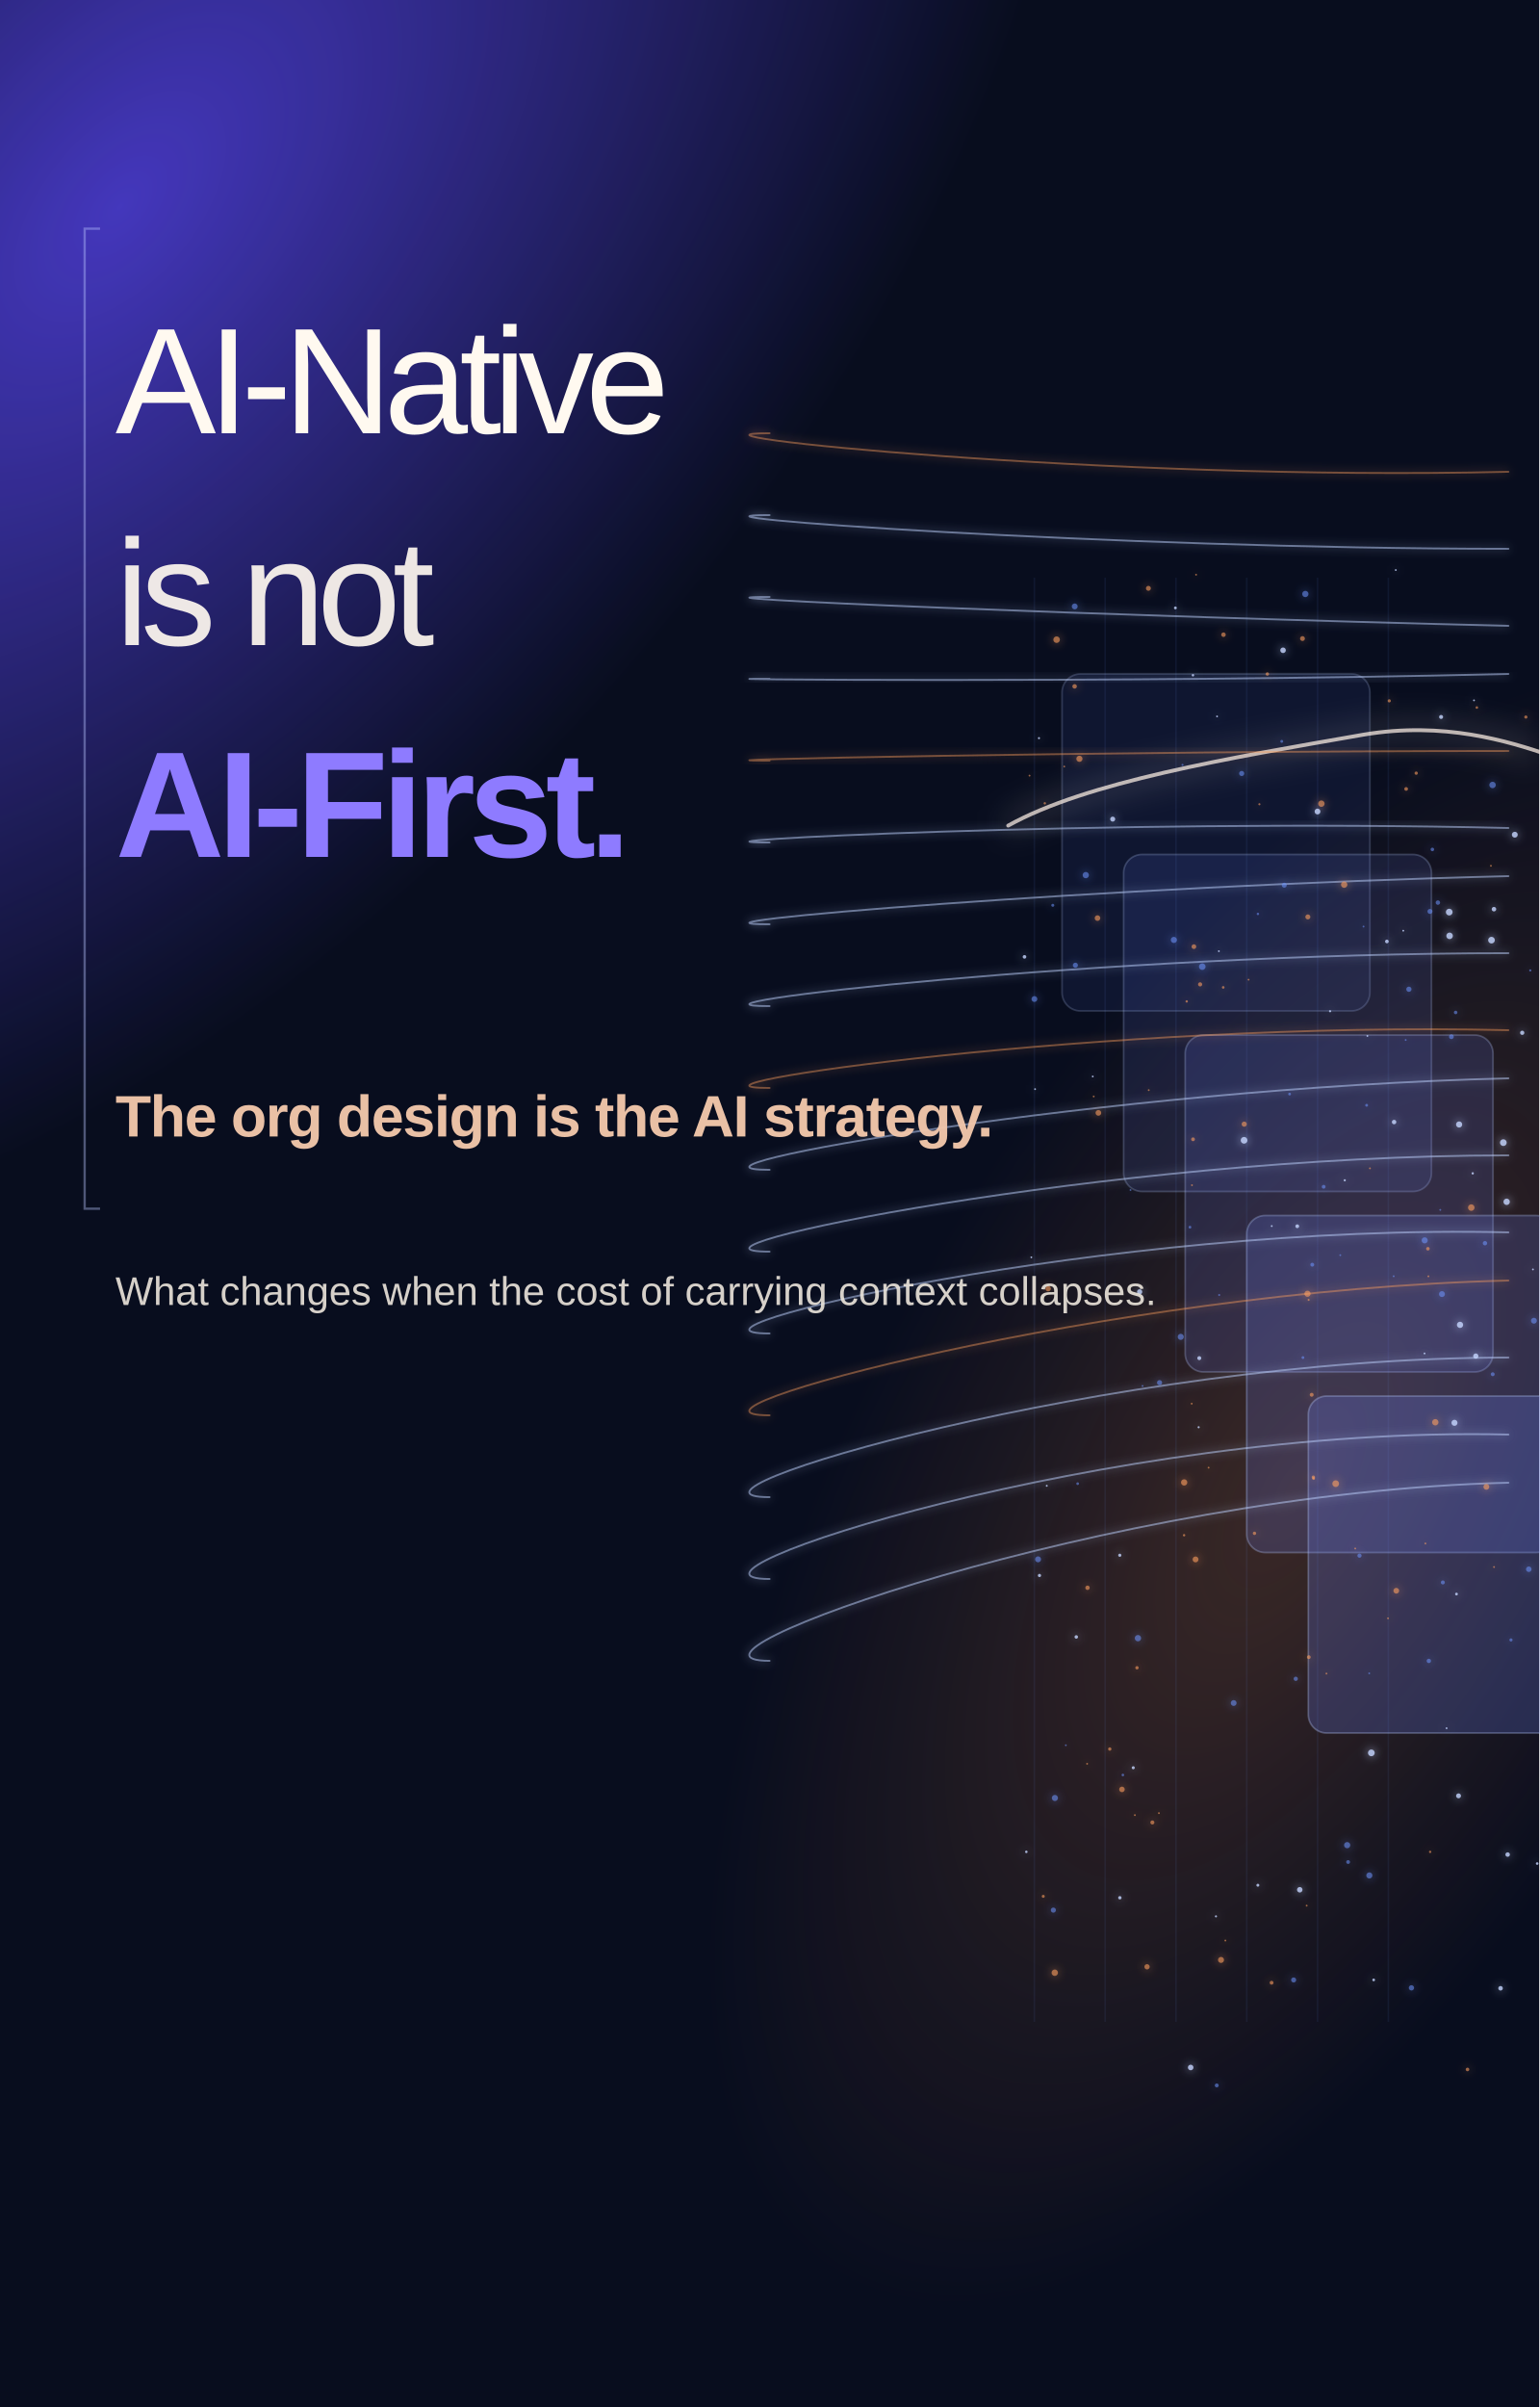
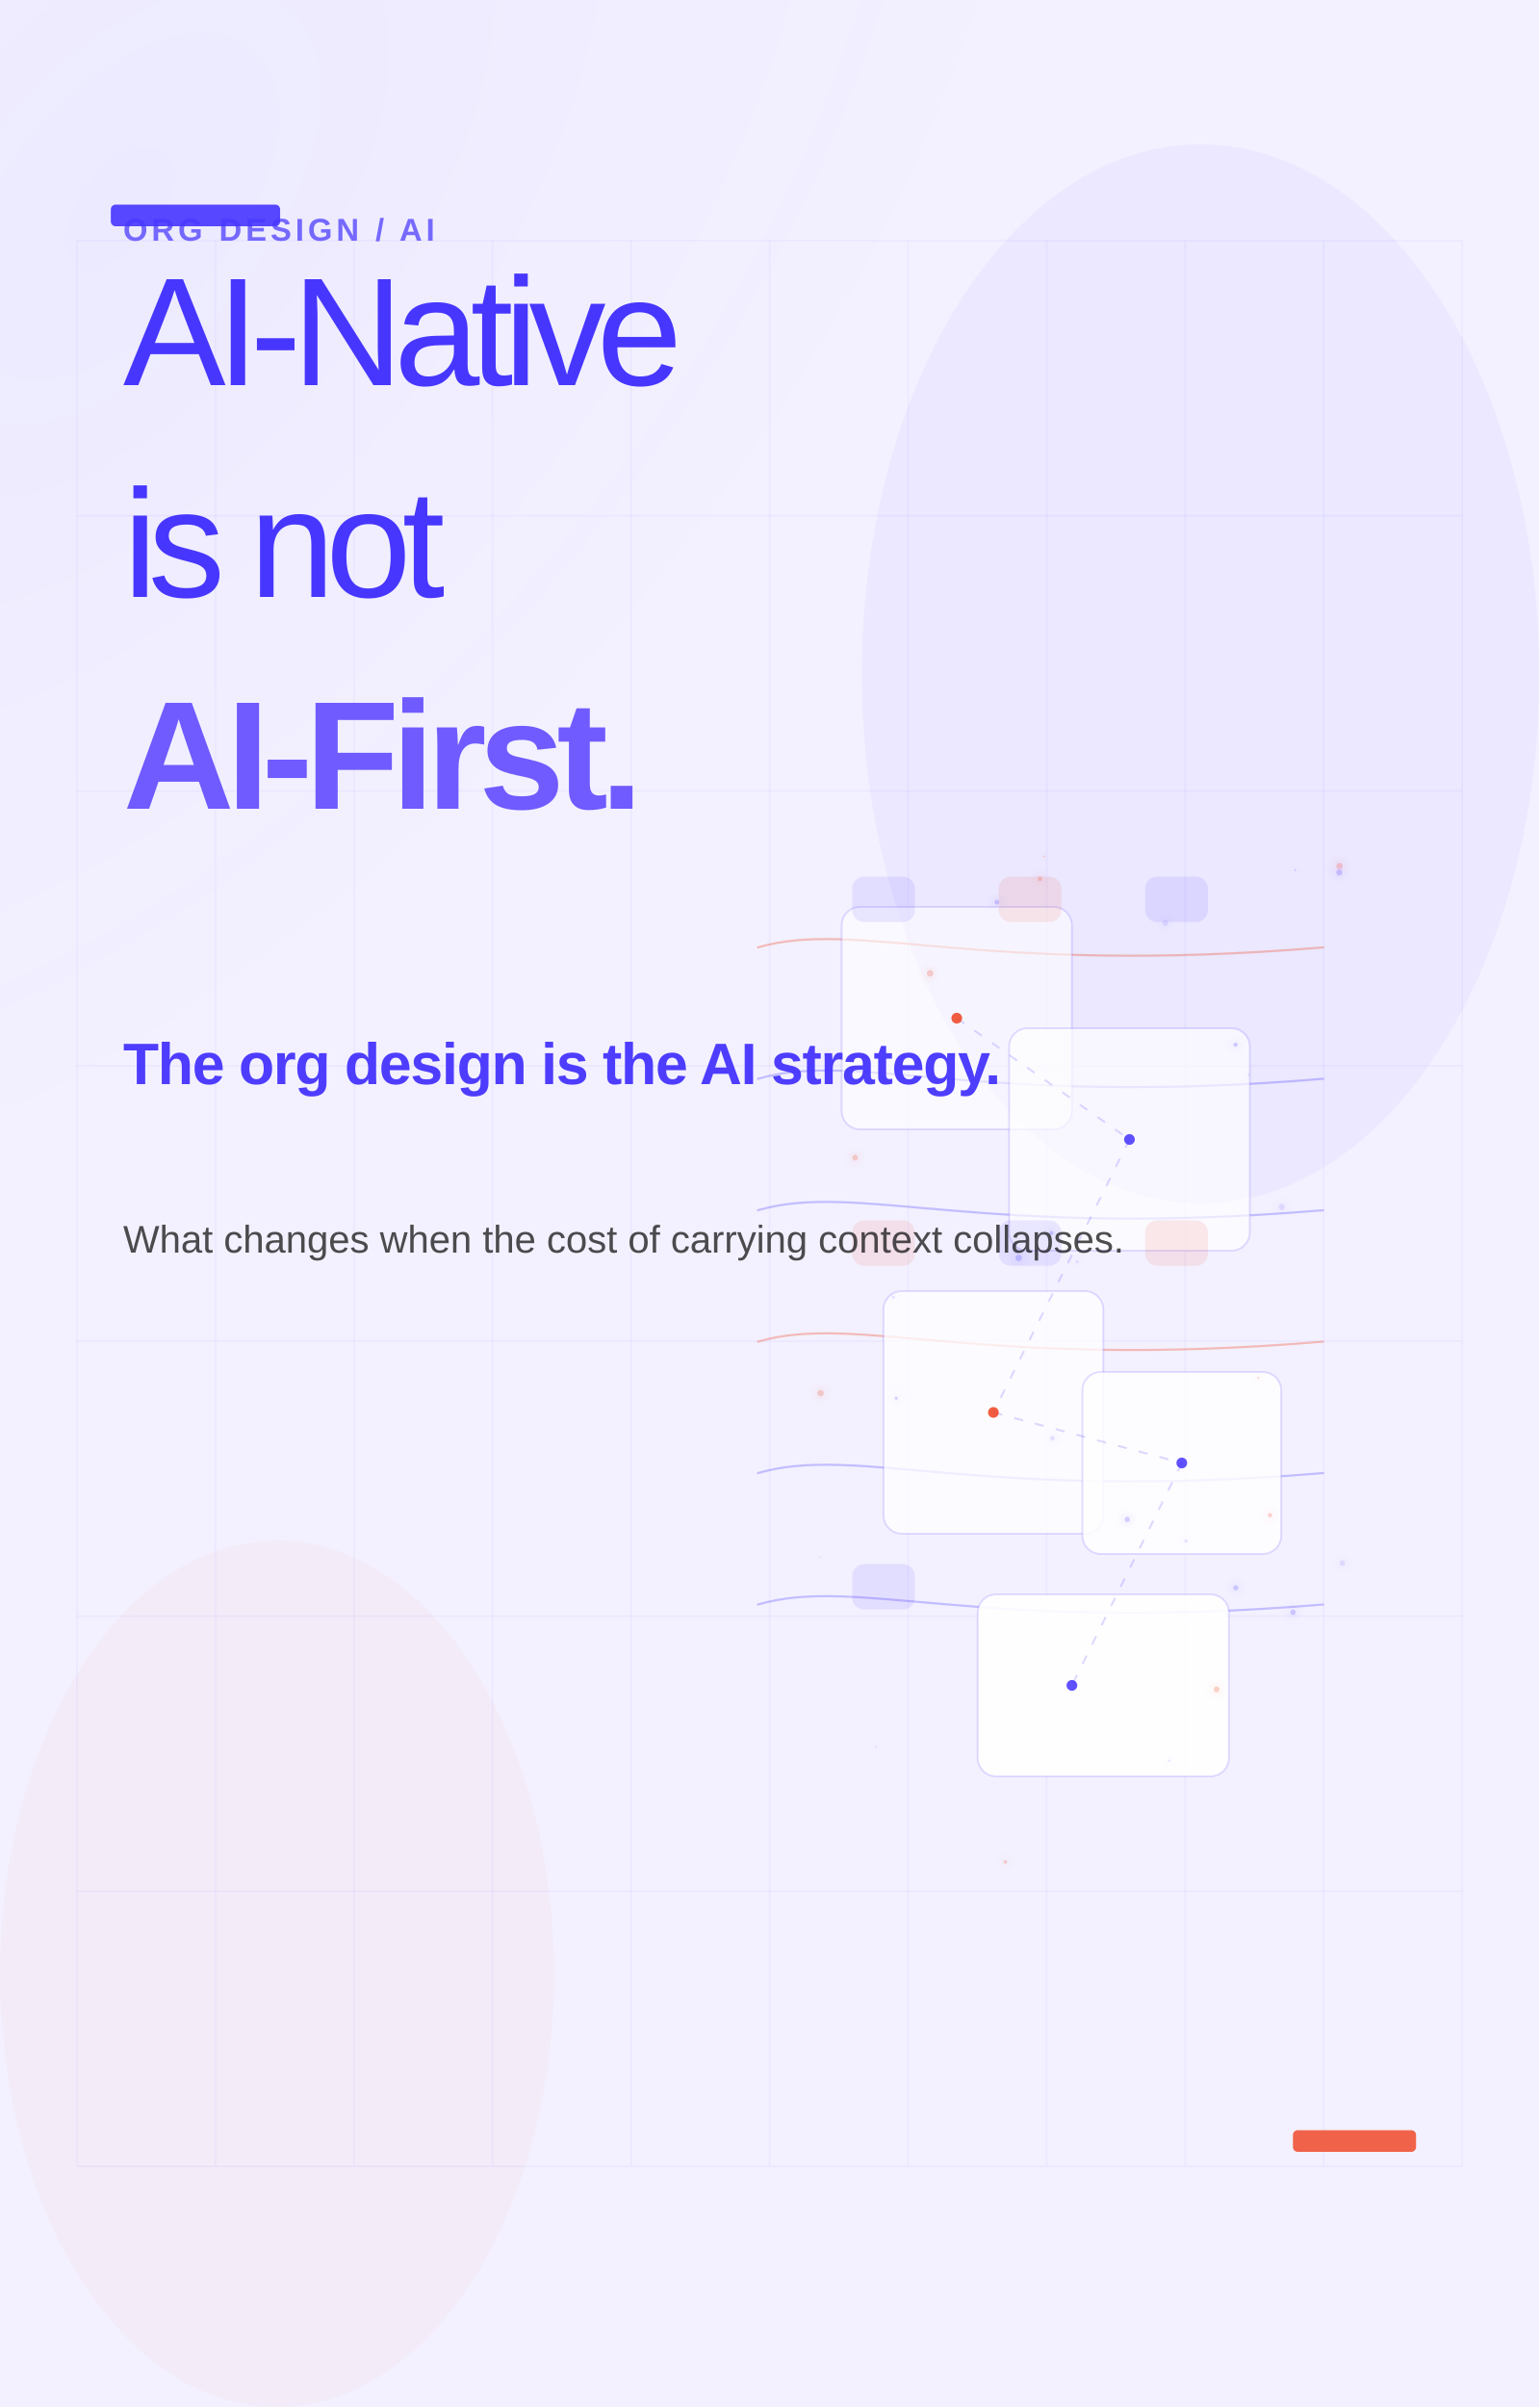
<svg xmlns="http://www.w3.org/2000/svg" width="1003" height="1568" viewBox="0 0 1003 1568" fill="none">
  <defs>
    <linearGradient id="bgGradient" x1="0" y1="0" x2="1003" y2="1568">
-       <stop offset="0%" stop-color="#080D1E" />
-       <stop offset="42%" stop-color="#131D45" />
-       <stop offset="100%" stop-color="#090C18" />
+       <stop offset="0%" stop-color="#F3F1FF" />
+       <stop offset="42%" stop-color="#ECE8FF" />
+       <stop offset="100%" stop-color="#E6E1FF" />
    </linearGradient>
    <radialGradient id="violetGlow" cx="0" cy="0" r="1" gradientUnits="userSpaceOnUse" gradientTransform="translate(80.24 125.44) rotate(40) scale(451.35 815.36)">
-       <stop offset="0%" stop-color="#5D49FF" stop-opacity="0.9" />
-       <stop offset="100%" stop-color="#5D49FF" stop-opacity="0" />
+       <stop offset="0%" stop-color="#4736FE" stop-opacity="0.9" />
+       <stop offset="100%" stop-color="#4736FE" stop-opacity="0" />
    </radialGradient>
    <radialGradient id="emberGlow" cx="0" cy="0" r="1" gradientUnits="userSpaceOnUse" gradientTransform="translate(842.52 972.16) rotate(210) scale(280.84 595.84)">
-       <stop offset="0%" stop-color="#F08A45" stop-opacity="0.65" />
-       <stop offset="100%" stop-color="#F08A45" stop-opacity="0" />
+       <stop offset="0%" stop-color="#EF4523" stop-opacity="0.65" />
+       <stop offset="100%" stop-color="#EF4523" stop-opacity="0" />
    </radialGradient>
    <filter id="softGlow" x="-40%" y="-40%" width="180%" height="180%">
      <feGaussianBlur stdDeviation="10" result="blur" />
      <feMerge>
        <feMergeNode in="blur" />
        <feMergeNode in="SourceGraphic" />
      </feMerge>
    </filter>
    <filter id="fineGlow" x="-30%" y="-30%" width="160%" height="160%">
      <feGaussianBlur stdDeviation="3" result="blur" />
      <feMerge>
        <feMergeNode in="blur" />
        <feMergeNode in="SourceGraphic" />
      </feMerge>
    </filter>
  </defs>
  <rect width="1003" height="1568" fill="url(#bgGradient)" />
-   <rect width="1003" height="1568" fill="url(#violetGlow)" opacity="0.78" />
-   <rect width="1003" height="1568" fill="url(#emberGlow)" opacity="0.34" />
+   <rect width="1003" height="1568" fill="url(#violetGlow)" opacity="0.04" />
+   <ellipse cx="782.34" cy="439.04" rx="220.66" ry="344.96" fill="rgba(71,54,254,0.05)" />
+   <ellipse cx="180.54" cy="1285.76" rx="180.54" ry="282.24" fill="rgba(239,69,35,0.035)" />
  <g>
-     <line x1="674.016" y1="376.32" x2="674.016" y2="1317.12" stroke="rgba(112,150,255,0.08)" stroke-width="1" />
-     <line x1="720.154" y1="376.32" x2="720.154" y2="1317.12" stroke="rgba(112,150,255,0.08)" stroke-width="1" />
-     <line x1="766.292" y1="376.32" x2="766.292" y2="1317.12" stroke="rgba(112,150,255,0.08)" stroke-width="1" />
-     <line x1="812.43" y1="376.32" x2="812.43" y2="1317.12" stroke="rgba(112,150,255,0.08)" stroke-width="1" />
-     <line x1="858.568" y1="376.32" x2="858.568" y2="1317.12" stroke="rgba(112,150,255,0.08)" stroke-width="1" />
-     <line x1="904.706" y1="376.32" x2="904.706" y2="1317.12" stroke="rgba(112,150,255,0.08)" stroke-width="1" />
-     <rect x="692.07" y="439.04" width="200.6" height="219.52" rx="12.036" fill="rgba(110,132,255,0.08)" stroke="rgba(185,205,255,0.2)" stroke-width="1.103" />
-     <rect x="732.19" y="556.64" width="200.6" height="219.52" rx="12.036" fill="rgba(110,132,255,0.115)" stroke="rgba(185,205,255,0.23)" stroke-width="1.103" />
-     <rect x="772.31" y="674.24" width="200.6" height="219.52" rx="12.036" fill="rgba(110,132,255,0.15)" stroke="rgba(185,205,255,0.26)" stroke-width="1.103" />
-     <rect x="812.43" y="791.84" width="200.6" height="219.52" rx="12.036" fill="rgba(110,132,255,0.185)" stroke="rgba(185,205,255,0.29)" stroke-width="1.103" />
-     <rect x="852.55" y="909.44" width="200.6" height="219.52" rx="12.036" fill="rgba(110,132,255,0.22)" stroke="rgba(185,205,255,0.32)" stroke-width="1.103" />
-     <path d="M 656.965 537.824              C 708.118 509.286, 800.394 493.92, 888.658 478.554              C 940.814 469.773, 982.94 482.944, 1009.018 491.725" stroke="rgba(255,242,232,0.72)" stroke-width="2.507" stroke-linecap="round" fill="none" filter="url(#softGlow)" />
-     <path d="M 501.5 282.24 C 421.26 282.24, 722.16 313.6, 982.94 307.328" stroke="rgba(255,161,97,0.42)" stroke-width="1.204" stroke-linecap="round" fill="none" filter="url(#fineGlow)" />
-     <path d="M 501.5 335.552 C 421.26 335.552, 722.16 357.504, 982.94 357.504" stroke="rgba(192,213,255,0.5)" stroke-width="1.204" stroke-linecap="round" fill="none" filter="url(#fineGlow)" />
-     <path d="M 501.5 388.864 C 421.26 388.864, 722.16 401.408, 982.94 407.68" stroke="rgba(192,213,255,0.5)" stroke-width="1.204" stroke-linecap="round" fill="none" filter="url(#fineGlow)" />
-     <path d="M 501.5 442.176 C 421.26 442.176, 722.16 445.312, 982.94 439.04" stroke="rgba(192,213,255,0.5)" stroke-width="1.204" stroke-linecap="round" fill="none" filter="url(#fineGlow)" />
-     <path d="M 501.5 495.488 C 421.26 495.488, 722.16 489.216, 982.94 489.216" stroke="rgba(255,161,97,0.42)" stroke-width="1.204" stroke-linecap="round" fill="none" filter="url(#fineGlow)" />
-     <path d="M 501.5 548.8 C 421.26 548.8, 722.16 533.12, 982.94 539.392" stroke="rgba(192,213,255,0.5)" stroke-width="1.204" stroke-linecap="round" fill="none" filter="url(#fineGlow)" />
-     <path d="M 501.5 602.112 C 421.26 602.112, 722.16 577.024, 982.94 570.752" stroke="rgba(192,213,255,0.5)" stroke-width="1.204" stroke-linecap="round" fill="none" filter="url(#fineGlow)" />
-     <path d="M 501.5 655.424 C 421.26 655.424, 722.16 620.928, 982.94 620.928" stroke="rgba(192,213,255,0.5)" stroke-width="1.204" stroke-linecap="round" fill="none" filter="url(#fineGlow)" />
-     <path d="M 501.5 708.736 C 421.26 708.736, 722.16 664.832, 982.94 671.104" stroke="rgba(255,161,97,0.42)" stroke-width="1.204" stroke-linecap="round" fill="none" filter="url(#fineGlow)" />
-     <path d="M 501.5 762.048 C 421.26 762.048, 722.16 708.736, 982.94 702.464" stroke="rgba(192,213,255,0.5)" stroke-width="1.204" stroke-linecap="round" fill="none" filter="url(#fineGlow)" />
-     <path d="M 501.5 815.36 C 421.26 815.36, 722.16 752.64, 982.94 752.64" stroke="rgba(192,213,255,0.5)" stroke-width="1.204" stroke-linecap="round" fill="none" filter="url(#fineGlow)" />
-     <path d="M 501.5 868.672 C 421.26 868.672, 722.16 796.544, 982.94 802.816" stroke="rgba(192,213,255,0.5)" stroke-width="1.204" stroke-linecap="round" fill="none" filter="url(#fineGlow)" />
-     <path d="M 501.5 921.984 C 421.26 921.984, 722.16 840.448, 982.94 834.176" stroke="rgba(255,161,97,0.42)" stroke-width="1.204" stroke-linecap="round" fill="none" filter="url(#fineGlow)" />
-     <path d="M 501.5 975.296 C 421.26 975.296, 722.16 884.352, 982.94 884.352" stroke="rgba(192,213,255,0.5)" stroke-width="1.204" stroke-linecap="round" fill="none" filter="url(#fineGlow)" />
-     <path d="M 501.5 1028.608 C 421.26 1028.608, 722.16 928.256, 982.94 934.528" stroke="rgba(192,213,255,0.5)" stroke-width="1.204" stroke-linecap="round" fill="none" filter="url(#fineGlow)" />
-     <path d="M 501.5 1081.92 C 421.26 1081.92, 722.16 972.16, 982.94 965.888" stroke="rgba(192,213,255,0.5)" stroke-width="1.204" stroke-linecap="round" fill="none" filter="url(#fineGlow)" />
+     <line x1="50.15" y1="156.8" x2="50.15" y2="1411.2" stroke="rgba(71,54,254,0.05)" stroke-width="1" />
+     <line x1="140.42" y1="156.8" x2="140.42" y2="1411.2" stroke="rgba(71,54,254,0.05)" stroke-width="1" />
+     <line x1="230.69" y1="156.8" x2="230.69" y2="1411.2" stroke="rgba(71,54,254,0.05)" stroke-width="1" />
+     <line x1="320.96" y1="156.8" x2="320.96" y2="1411.2" stroke="rgba(71,54,254,0.05)" stroke-width="1" />
+     <line x1="411.23" y1="156.8" x2="411.23" y2="1411.2" stroke="rgba(71,54,254,0.05)" stroke-width="1" />
+     <line x1="501.5" y1="156.8" x2="501.5" y2="1411.2" stroke="rgba(71,54,254,0.05)" stroke-width="1" />
+     <line x1="591.77" y1="156.8" x2="591.77" y2="1411.2" stroke="rgba(71,54,254,0.05)" stroke-width="1" />
+     <line x1="682.04" y1="156.8" x2="682.04" y2="1411.2" stroke="rgba(71,54,254,0.05)" stroke-width="1" />
+     <line x1="772.31" y1="156.8" x2="772.31" y2="1411.2" stroke="rgba(71,54,254,0.05)" stroke-width="1" />
+     <line x1="862.58" y1="156.8" x2="862.58" y2="1411.2" stroke="rgba(71,54,254,0.05)" stroke-width="1" />
+     <line x1="952.85" y1="156.8" x2="952.85" y2="1411.2" stroke="rgba(71,54,254,0.05)" stroke-width="1" />
+     <line x1="50.15" y1="156.8" x2="952.85" y2="156.8" stroke="rgba(71,54,254,0.05)" stroke-width="1" />
+     <line x1="50.15" y1="336" x2="952.85" y2="336" stroke="rgba(71,54,254,0.05)" stroke-width="1" />
+     <line x1="50.15" y1="515.2" x2="952.85" y2="515.2" stroke="rgba(71,54,254,0.05)" stroke-width="1" />
+     <line x1="50.15" y1="694.4" x2="952.85" y2="694.4" stroke="rgba(71,54,254,0.05)" stroke-width="1" />
+     <line x1="50.15" y1="873.6" x2="952.85" y2="873.6" stroke="rgba(71,54,254,0.05)" stroke-width="1" />
+     <line x1="50.15" y1="1052.8" x2="952.85" y2="1052.8" stroke="rgba(71,54,254,0.05)" stroke-width="1" />
+     <line x1="50.15" y1="1232" x2="952.85" y2="1232" stroke="rgba(71,54,254,0.05)" stroke-width="1" />
+     <line x1="50.15" y1="1411.2" x2="952.85" y2="1411.2" stroke="rgba(71,54,254,0.05)" stroke-width="1" />
+   </g>
+   <rect x="72.216" y="133.28" width="110.33" height="14.112" rx="3.136" fill="rgba(71,54,254,0.9)" />
+   <rect x="842.52" y="1387.68" width="80.24" height="14.112" rx="3.136" fill="rgba(239,69,35,0.82)" />
+   <g>
+     <path d="M 493.877 617.165 C 558.671 598.349, 637.106 635.981, 862.179 617.165" stroke="rgba(239,69,35,0.32)" stroke-width="1.4" fill="none" stroke-linecap="round" />
+     <path d="M 493.877 702.778 C 558.671 683.962, 637.106 721.594, 862.179 702.778" stroke="rgba(71,54,254,0.28)" stroke-width="1.4" fill="none" stroke-linecap="round" />
+     <path d="M 493.877 788.39 C 558.671 769.574, 637.106 807.206, 862.179 788.39" stroke="rgba(71,54,254,0.28)" stroke-width="1.4" fill="none" stroke-linecap="round" />
+     <path d="M 493.877 874.003 C 558.671 855.187, 637.106 892.819, 862.179 874.003" stroke="rgba(239,69,35,0.32)" stroke-width="1.4" fill="none" stroke-linecap="round" />
+     <path d="M 493.877 959.616 C 558.671 940.8, 637.106 978.432, 862.179 959.616" stroke="rgba(71,54,254,0.28)" stroke-width="1.4" fill="none" stroke-linecap="round" />
+     <path d="M 493.877 1045.229 C 558.671 1026.413, 637.106 1064.045, 862.179 1045.229" stroke="rgba(71,54,254,0.28)" stroke-width="1.4" fill="none" stroke-linecap="round" />
+     <rect x="548.44" y="590.822" width="150.049" height="144.883" rx="12.036" fill="rgba(255,255,255,0.56)" stroke="rgba(71,54,254,0.16)" stroke-width="1.2" />
+     <rect x="657.567" y="669.85" width="156.869" height="144.883" rx="12.036" fill="rgba(255,255,255,0.66)" stroke="rgba(71,54,254,0.16)" stroke-width="1.2" />
+     <rect x="575.722" y="841.075" width="143.228" height="158.054" rx="12.036" fill="rgba(255,255,255,0.74)" stroke="rgba(71,54,254,0.16)" stroke-width="1.2" />
+     <rect x="705.31" y="893.76" width="129.588" height="118.541" rx="12.036" fill="rgba(255,255,255,0.82)" stroke="rgba(71,54,254,0.16)" stroke-width="1.2" />
+     <rect x="637.106" y="1038.643" width="163.69" height="118.541" rx="12.036" fill="rgba(255,255,255,0.9)" stroke="rgba(71,54,254,0.16)" stroke-width="1.2" />
+     <rect x="555.261" y="571.066" width="40.922" height="29.635" rx="7.903" fill="rgba(71,54,254,0.1)" />
+     <rect x="650.746" y="571.066" width="40.922" height="29.635" rx="7.903" fill="rgba(239,69,35,0.1)" />
+     <rect x="746.232" y="571.066" width="40.922" height="29.635" rx="7.903" fill="rgba(71,54,254,0.1)" />
+     <rect x="555.261" y="794.976" width="40.922" height="29.635" rx="7.903" fill="rgba(239,69,35,0.1)" />
+     <rect x="650.746" y="794.976" width="40.922" height="29.635" rx="7.903" fill="rgba(71,54,254,0.1)" />
+     <rect x="746.232" y="794.976" width="40.922" height="29.635" rx="7.903" fill="rgba(239,69,35,0.1)" />
+     <rect x="555.261" y="1018.886" width="40.922" height="29.635" rx="7.903" fill="rgba(71,54,254,0.1)" />
+     <path d="M 623.465 663.264 L 736.001 742.291" stroke="rgba(71,54,254,0.18)" stroke-width="1.3" stroke-dasharray="6 8" fill="none" />
+     <circle cx="623.465" cy="663.264" r="3.5" fill="rgba(239,69,35,0.86)" />
+     <path d="M 736.001 742.291 L 647.336 920.102" stroke="rgba(71,54,254,0.18)" stroke-width="1.3" stroke-dasharray="6 8" fill="none" />
+     <circle cx="736.001" cy="742.291" r="3.5" fill="rgba(71,54,254,0.86)" />
+     <path d="M 647.336 920.102 L 770.103 953.03" stroke="rgba(71,54,254,0.18)" stroke-width="1.3" stroke-dasharray="6 8" fill="none" />
+     <circle cx="647.336" cy="920.102" r="3.5" fill="rgba(239,69,35,0.86)" />
+     <path d="M 770.103 953.03 L 698.489 1097.914" stroke="rgba(71,54,254,0.18)" stroke-width="1.3" stroke-dasharray="6 8" fill="none" />
+     <circle cx="770.103" cy="953.03" r="3.5" fill="rgba(71,54,254,0.86)" />
+     <circle cx="698.489" cy="1097.914" r="3.5" fill="rgba(71,54,254,0.86)" />
    <g filter="url(#fineGlow)">
-       <circle cx="855.97" cy="963.13" r="0.94" fill="rgba(255,161,97,0.58)" />
-       <circle cx="700.76" cy="628.78" r="1.65" fill="rgba(112,150,255,0.54)" />
-       <circle cx="738.47" cy="1151.57" r="1.00" fill="rgba(197,214,255,0.8)" />
-       <circle cx="878.48" cy="1212.98" r="1.24" fill="rgba(112,150,255,0.54)" />
-       <circle cx="875.92" cy="576.29" r="2.08" fill="rgba(255,161,97,0.58)" />
-       <circle cx="781.08" cy="929.75" r="0.68" fill="rgba(197,214,255,0.8)" />
-       <circle cx="928.37" cy="808.01" r="1.99" fill="rgba(112,150,255,0.54)" />
-       <circle cx="999.56" cy="860.36" r="1.92" fill="rgba(112,150,255,0.54)" />
-       <circle cx="715.17" cy="598.08" r="1.82" fill="rgba(255,161,97,0.58)" />
-       <circle cx="892.70" cy="761.09" r="0.60" fill="rgba(255,161,97,0.58)" />
-       <circle cx="973.52" cy="592.27" r="1.48" fill="rgba(197,214,255,0.8)" />
-       <circle cx="707.54" cy="570.08" r="2.05" fill="rgba(112,150,255,0.54)" />
-       <circle cx="895.14" cy="1289.78" r="0.89" fill="rgba(197,214,255,0.8)" />
-       <circle cx="942.65" cy="1125.82" r="0.60" fill="rgba(197,214,255,0.8)" />
-       <circle cx="836.87" cy="576.66" r="1.61" fill="rgba(112,150,255,0.54)" />
-       <circle cx="700.33" cy="395.04" r="1.91" fill="rgba(112,150,255,0.54)" />
-       <circle cx="922.85" cy="503.66" r="1.07" fill="rgba(255,161,97,0.58)" />
-       <circle cx="686.41" cy="1244.32" r="1.67" fill="rgba(112,150,255,0.54)" />
-       <circle cx="708.67" cy="1034.32" r="1.43" fill="rgba(255,161,97,0.58)" />
-       <circle cx="775.42" cy="799.42" r="0.89" fill="rgba(112,150,255,0.54)" />
-       <circle cx="851.47" cy="1241.39" r="0.60" fill="rgba(255,161,97,0.58)" />
-       <circle cx="945.78" cy="675.36" r="1.55" fill="rgba(112,150,255,0.54)" />
-       <circle cx="861.06" cy="523.53" r="2.10" fill="rgba(255,161,97,0.58)" />
-       <circle cx="828.71" cy="798.70" r="0.60" fill="rgba(197,214,255,0.8)" />
-       <circle cx="1001.69" cy="1213.97" r="0.85" fill="rgba(197,214,255,0.8)" />
-       <circle cx="885.89" cy="1013.39" r="1.37" fill="rgba(112,150,255,0.54)" />
-       <circle cx="931.08" cy="1081.98" r="1.42" fill="rgba(112,150,255,0.54)" />
-       <circle cx="849.04" cy="884.37" r="0.92" fill="rgba(112,150,255,0.54)" />
-       <circle cx="883.11" cy="1008.74" r="0.60" fill="rgba(255,161,97,0.58)" />
-       <circle cx="731.11" cy="1165.68" r="1.80" fill="rgba(255,161,97,0.58)" />
-       <circle cx="792.36" cy="1248.38" r="0.69" fill="rgba(197,214,255,0.8)" />
-       <circle cx="959.68" cy="764.36" r="0.76" fill="rgba(197,214,255,0.8)" />
-       <circle cx="683.01" cy="839.47" r="1.77" fill="rgba(255,161,97,0.58)" />
-       <circle cx="997.19" cy="632.16" r="0.72" fill="rgba(112,150,255,0.54)" />
-       <circle cx="996.21" cy="1022.24" r="1.80" fill="rgba(112,150,255,0.54)" />
-       <circle cx="908.17" cy="831.38" r="0.60" fill="rgba(112,150,255,0.54)" />
-       <circle cx="967.66" cy="809.87" r="1.42" fill="rgba(112,150,255,0.54)" />
-       <circle cx="858.54" cy="528.65" r="1.90" fill="rgba(197,214,255,0.8)" />
-       <circle cx="712.07" cy="701.26" r="0.60" fill="rgba(197,214,255,0.8)" />
-       <circle cx="939.63" cy="843.01" r="1.93" fill="rgba(112,150,255,0.54)" />
-       <circle cx="694.53" cy="1136.91" r="0.60" fill="rgba(112,150,255,0.54)" />
-       <circle cx="729.75" cy="1236.26" r="1.10" fill="rgba(197,214,255,0.8)" />
-       <circle cx="968.58" cy="968.57" r="1.90" fill="rgba(255,161,97,0.58)" />
-       <circle cx="998.92" cy="826.94" r="0.60" fill="rgba(197,214,255,0.8)" />
-       <circle cx="852.75" cy="846.78" r="0.65" fill="rgba(255,161,97,0.58)" />
-       <circle cx="708.40" cy="1148.99" r="0.60" fill="rgba(255,161,97,0.58)" />
-       <circle cx="677.03" cy="480.86" r="0.68" fill="rgba(197,214,255,0.8)" />
-       <circle cx="933.39" cy="553.35" r="1.15" fill="rgba(112,150,255,0.54)" />
-       <circle cx="798.49" cy="1264.13" r="0.60" fill="rgba(255,161,97,0.58)" />
-       <circle cx="797.27" cy="413.47" r="1.47" fill="rgba(255,161,97,0.58)" />
-       <circle cx="930.80" cy="831.44" r="0.60" fill="rgba(255,161,97,0.58)" />
-       <circle cx="744.52" cy="902.84" r="0.60" fill="rgba(112,150,255,0.54)" />
-       <circle cx="755.19" cy="1181.13" r="0.60" fill="rgba(255,161,97,0.58)" />
-       <circle cx="793.07" cy="466.69" r="0.60" fill="rgba(197,214,255,0.8)" />
-       <circle cx="667.60" cy="623.33" r="1.18" fill="rgba(197,214,255,0.8)" />
-       <circle cx="672.06" cy="819.06" r="0.60" fill="rgba(197,214,255,0.8)" />
-       <circle cx="951.41" cy="863.05" r="2.03" fill="rgba(197,214,255,0.8)" />
-       <circle cx="908.44" cy="730.94" r="1.45" fill="rgba(197,214,255,0.8)" />
-       <circle cx="670.89" cy="505.26" r="0.60" fill="rgba(255,161,97,0.58)" />
-       <circle cx="852.24" cy="597.31" r="1.63" fill="rgba(255,161,97,0.58)" />
-       <circle cx="855.12" cy="823.86" r="1.27" fill="rgba(112,150,255,0.54)" />
-       <circle cx="931.83" cy="593.73" r="1.62" fill="rgba(112,150,255,0.54)" />
-       <circle cx="819.67" cy="1228.10" r="0.96" fill="rgba(197,214,255,0.8)" />
-       <circle cx="848.74" cy="415.98" r="1.58" fill="rgba(255,161,97,0.58)" />
-       <circle cx="914.42" cy="606.29" r="0.60" fill="rgba(197,214,255,0.8)" />
-       <circle cx="676.44" cy="1015.80" r="1.94" fill="rgba(112,150,255,0.54)" />
-       <circle cx="787.57" cy="956.08" r="0.60" fill="rgba(255,161,97,0.58)" />
-       <circle cx="944.61" cy="609.65" r="2.14" fill="rgba(197,214,255,0.8)" />
-       <circle cx="680.83" cy="523.30" r="0.78" fill="rgba(255,161,97,0.58)" />
-       <circle cx="987.10" cy="543.75" r="1.91" fill="rgba(197,214,255,0.8)" />
-       <circle cx="948.55" cy="659.55" r="1.14" fill="rgba(112,150,255,0.54)" />
-       <circle cx="850.61" cy="386.94" r="2.05" fill="rgba(112,150,255,0.54)" />
-       <circle cx="810.78" cy="732.31" r="1.68" fill="rgba(255,161,97,0.58)" />
-       <circle cx="771.64" cy="965.70" r="2.05" fill="rgba(255,161,97,0.58)" />
-       <circle cx="962.36" cy="460.91" r="0.83" fill="rgba(255,161,97,0.58)" />
-       <circle cx="797.09" cy="643.22" r="0.86" fill="rgba(255,161,97,0.58)" />
-       <circle cx="915.99" cy="677.48" r="0.60" fill="rgba(112,150,255,0.54)" />
-       <circle cx="765.92" cy="396.02" r="0.92" fill="rgba(197,214,255,0.8)" />
-       <circle cx="810.68" cy="742.83" r="2.19" fill="rgba(197,214,255,0.8)" />
-       <circle cx="846.97" cy="1231.05" r="1.79" fill="rgba(197,214,255,0.8)" />
-       <circle cx="742.64" cy="841.55" r="1.71" fill="rgba(197,214,255,0.8)" />
-       <circle cx="977.82" cy="1295.23" r="1.48" fill="rgba(197,214,255,0.8)" />
-       <circle cx="840.35" cy="712.71" r="0.89" fill="rgba(112,150,255,0.54)" />
-       <circle cx="893.62" cy="1141.88" r="2.20" fill="rgba(197,214,255,0.8)" />
-       <circle cx="782.04" cy="641.25" r="1.35" fill="rgba(255,161,97,0.58)" />
-       <circle cx="919.75" cy="1294.95" r="1.72" fill="rgba(112,150,255,0.54)" />
-       <circle cx="687.33" cy="1285.09" r="2.09" fill="rgba(255,161,97,0.58)" />
-       <circle cx="777.99" cy="616.68" r="1.53" fill="rgba(255,161,97,0.58)" />
-       <circle cx="836.08" cy="423.61" r="1.81" fill="rgba(197,214,255,0.8)" />
-       <circle cx="904.48" cy="1054.22" r="0.60" fill="rgba(255,161,97,0.58)" />
-       <circle cx="855.83" cy="962.28" r="1.10" fill="rgba(255,161,97,0.58)" />
-       <circle cx="779.41" cy="374.38" r="0.60" fill="rgba(255,161,97,0.58)" />
-       <circle cx="876.29" cy="768.87" r="0.70" fill="rgba(197,214,255,0.8)" />
-       <circle cx="971.91" cy="612.45" r="2.18" fill="rgba(197,214,255,0.8)" />
-       <circle cx="928.28" cy="881.68" r="0.60" fill="rgba(197,214,255,0.8)" />
-       <circle cx="725.07" cy="533.60" r="1.63" fill="rgba(197,214,255,0.8)" />
-       <circle cx="873.37" cy="817.66" r="0.60" fill="rgba(112,150,255,0.54)" />
-       <circle cx="984.61" cy="1068.31" r="1.03" fill="rgba(112,150,255,0.54)" />
-       <circle cx="991.93" cy="672.79" r="1.39" fill="rgba(197,214,255,0.8)" />
-       <circle cx="674.05" cy="650.80" r="1.90" fill="rgba(112,150,255,0.54)" />
-       <circle cx="842.99" cy="1289.81" r="1.64" fill="rgba(112,150,255,0.54)" />
-       <circle cx="795.66" cy="1276.76" r="1.95" fill="rgba(255,161,97,0.58)" />
-       <circle cx="682.11" cy="967.90" r="0.62" fill="rgba(197,214,255,0.8)" />
-       <circle cx="916.29" cy="513.94" r="1.21" fill="rgba(255,161,97,0.58)" />
-       <circle cx="931.94" cy="1206.37" r="0.76" fill="rgba(255,161,97,0.58)" />
-       <circle cx="971.54" cy="564.01" r="0.60" fill="rgba(255,161,97,0.58)" />
-       <circle cx="909.87" cy="1036.26" r="1.86" fill="rgba(255,161,97,0.58)" />
-       <circle cx="750.92" cy="1187.21" r="1.32" fill="rgba(255,161,97,0.58)" />
-       <circle cx="773.30" cy="652.36" r="0.78" fill="rgba(255,161,97,0.58)" />
-       <circle cx="972.71" cy="895.22" r="1.27" fill="rgba(112,150,255,0.54)" />
-       <circle cx="961.68" cy="883.39" r="1.71" fill="rgba(197,214,255,0.8)" />
-       <circle cx="852.87" cy="1079.53" r="1.23" fill="rgba(255,161,97,0.58)" />
-       <circle cx="947.79" cy="926.87" r="1.97" fill="rgba(197,214,255,0.8)" />
-       <circle cx="820.67" cy="523.91" r="0.68" fill="rgba(255,161,97,0.58)" />
-       <circle cx="813.61" cy="638.19" r="0.60" fill="rgba(255,161,97,0.58)" />
-       <circle cx="939.07" cy="467.05" r="1.31" fill="rgba(197,214,255,0.8)" />
-       <circle cx="877.86" cy="1201.99" r="2.03" fill="rgba(112,150,255,0.54)" />
-       <circle cx="794.25" cy="619.63" r="0.60" fill="rgba(197,214,255,0.8)" />
-       <circle cx="803.91" cy="1109.41" r="1.90" fill="rgba(112,150,255,0.54)" />
-       <circle cx="928.85" cy="1005.48" r="0.60" fill="rgba(255,161,97,0.58)" />
-       <circle cx="777.38" cy="439.88" r="0.80" fill="rgba(197,214,255,0.8)" />
-       <circle cx="703.39" cy="494.30" r="2.01" fill="rgba(255,161,97,0.58)" />
-       <circle cx="775.89" cy="1346.83" r="1.81" fill="rgba(197,214,255,0.8)" />
-       <circle cx="770.57" cy="498.28" r="0.67" fill="rgba(112,150,255,0.54)" />
-       <circle cx="892.32" cy="1221.73" r="2.00" fill="rgba(112,150,255,0.54)" />
-       <circle cx="935.29" cy="926.51" r="2.07" fill="rgba(255,161,97,0.58)" />
-       <circle cx="679.82" cy="1235.34" r="0.98" fill="rgba(255,161,97,0.58)" />
-       <circle cx="693.50" cy="499.34" r="0.60" fill="rgba(255,161,97,0.58)" />
-       <circle cx="909.54" cy="371.34" r="0.60" fill="rgba(197,214,255,0.8)" />
-       <circle cx="701.34" cy="1066.36" r="1.14" fill="rgba(197,214,255,0.8)" />
-       <circle cx="870.39" cy="966.51" r="2.19" fill="rgba(255,161,97,0.58)" />
-       <circle cx="748.34" cy="383.25" r="1.60" fill="rgba(255,161,97,0.58)" />
-       <circle cx="779.06" cy="1015.86" r="1.91" fill="rgba(255,161,97,0.58)" />
-       <circle cx="890.55" cy="720.01" r="0.93" fill="rgba(112,150,255,0.54)" />
-       <circle cx="741.52" cy="1067.16" r="2.07" fill="rgba(112,150,255,0.54)" />
-       <circle cx="981.79" cy="782.89" r="2.08" fill="rgba(197,214,255,0.8)" />
-       <circle cx="905.29" cy="456.56" r="1.04" fill="rgba(255,161,97,0.58)" />
-       <circle cx="677.36" cy="1026.32" r="1.06" fill="rgba(197,214,255,0.8)" />
-       <circle cx="982.44" cy="1208.13" r="1.47" fill="rgba(197,214,255,0.8)" />
-       <circle cx="940.20" cy="1030.86" r="1.30" fill="rgba(112,150,255,0.54)" />
-       <circle cx="835.23" cy="482.95" r="0.94" fill="rgba(112,150,255,0.54)" />
-       <circle cx="771.59" cy="1000.10" r="0.77" fill="rgba(255,161,97,0.58)" />
-       <circle cx="994.31" cy="467.11" r="1.04" fill="rgba(255,161,97,0.58)" />
-       <circle cx="783.45" cy="629.71" r="2.15" fill="rgba(112,150,255,0.54)" />
-       <circle cx="892.24" cy="1090.07" r="0.60" fill="rgba(112,150,255,0.54)" />
-       <circle cx="686.03" cy="589.74" r="0.98" fill="rgba(112,150,255,0.54)" />
-       <circle cx="723.17" cy="1139.37" r="1.09" fill="rgba(255,161,97,0.58)" />
-       <circle cx="729.70" cy="1013.15" r="1.03" fill="rgba(197,214,255,0.8)" />
-       <circle cx="688.53" cy="416.70" r="2.13" fill="rgba(255,161,97,0.58)" />
-       <circle cx="866.73" cy="658.74" r="0.70" fill="rgba(197,214,255,0.8)" />
-       <circle cx="736.69" cy="775.22" r="0.60" fill="rgba(112,150,255,0.54)" />
-       <circle cx="776.56" cy="914.40" r="0.60" fill="rgba(255,161,97,0.58)" />
-       <circle cx="888.53" cy="603.59" r="0.60" fill="rgba(112,150,255,0.54)" />
-       <circle cx="668.80" cy="1206.36" r="0.82" fill="rgba(197,214,255,0.8)" />
-       <circle cx="903.75" cy="613.30" r="1.20" fill="rgba(197,214,255,0.8)" />
-       <circle cx="731.70" cy="1156.29" r="0.85" fill="rgba(112,150,255,0.54)" />
-       <circle cx="687.41" cy="1171.27" r="2.00" fill="rgba(112,150,255,0.54)" />
-       <circle cx="972.61" cy="511.36" r="2.11" fill="rgba(112,150,255,0.54)" />
-       <circle cx="844.37" cy="1093.63" r="1.39" fill="rgba(112,150,255,0.54)" />
-       <circle cx="776.72" cy="772.07" r="0.60" fill="rgba(255,161,97,0.58)" />
-       <circle cx="740.90" cy="1086.44" r="1.09" fill="rgba(255,161,97,0.58)" />
-       <circle cx="712.70" cy="714.28" r="0.60" fill="rgba(255,161,97,0.58)" />
-       <circle cx="949.10" cy="1038.41" r="0.90" fill="rgba(197,214,255,0.8)" />
-       <circle cx="852.00" cy="842.80" r="2.01" fill="rgba(255,161,97,0.58)" />
-       <circle cx="769.42" cy="870.88" r="1.99" fill="rgba(112,150,255,0.54)" />
-       <circle cx="825.84" cy="439.08" r="1.10" fill="rgba(255,161,97,0.58)" />
-       <circle cx="702.24" cy="966.51" r="0.87" fill="rgba(112,150,255,0.54)" />
-       <circle cx="777.42" cy="742.17" r="1.23" fill="rgba(255,161,97,0.58)" />
-       <circle cx="700.26" cy="447.13" r="1.47" fill="rgba(255,161,97,0.58)" />
-       <circle cx="739.52" cy="1182.42" r="0.60" fill="rgba(255,161,97,0.58)" />
-       <circle cx="958.74" cy="786.67" r="2.12" fill="rgba(255,161,97,0.58)" />
-       <circle cx="950.43" cy="1169.87" r="1.60" fill="rgba(197,214,255,0.8)" />
-       <circle cx="938.53" cy="788.16" r="0.60" fill="rgba(112,150,255,0.54)" />
-       <circle cx="930.48" cy="813.47" r="1.16" fill="rgba(255,161,97,0.58)" />
-       <circle cx="794.48" cy="843.61" r="0.65" fill="rgba(112,150,255,0.54)" />
-       <circle cx="936.98" cy="587.98" r="1.45" fill="rgba(112,150,255,0.54)" />
-       <circle cx="944.37" cy="594.17" r="2.20" fill="rgba(197,214,255,0.8)" />
-       <circle cx="819.70" cy="595.36" r="0.78" fill="rgba(112,150,255,0.54)" />
-       <circle cx="854.74" cy="908.60" r="1.27" fill="rgba(255,161,97,0.58)" />
-       <circle cx="891.04" cy="674.86" r="0.60" fill="rgba(197,214,255,0.8)" />
-       <circle cx="809.13" cy="503.88" r="1.67" fill="rgba(112,150,255,0.54)" />
-       <circle cx="747.45" cy="1281.23" r="1.72" fill="rgba(255,161,97,0.58)" />
-       <circle cx="715.75" cy="724.97" r="1.85" fill="rgba(255,161,97,0.58)" />
-       <circle cx="862.54" cy="773.10" r="1.24" fill="rgba(112,150,255,0.54)" />
-       <circle cx="792.88" cy="1358.51" r="1.28" fill="rgba(112,150,255,0.54)" />
-       <circle cx="748.55" cy="710.16" r="0.60" fill="rgba(255,161,97,0.58)" />
-       <circle cx="979.63" cy="744.35" r="2.20" fill="rgba(197,214,255,0.8)" />
-       <circle cx="960.51" cy="456.24" r="0.60" fill="rgba(197,214,255,0.8)" />
-       <circle cx="828.61" cy="1291.62" r="1.25" fill="rgba(255,161,97,0.58)" />
-       <circle cx="956.28" cy="1348.11" r="1.17" fill="rgba(255,161,97,0.58)" />
-       <circle cx="864.36" cy="1090.22" r="0.60" fill="rgba(255,161,97,0.58)" />
-       <circle cx="817.47" cy="998.86" r="1.09" fill="rgba(255,161,97,0.58)" />
-       <circle cx="674.49" cy="709.50" r="0.60" fill="rgba(197,214,255,0.8)" />
-       <circle cx="781.50" cy="884.74" r="1.29" fill="rgba(197,214,255,0.8)" />
-       <circle cx="973.56" cy="1020.82" r="0.60" fill="rgba(255,161,97,0.58)" />
-       <circle cx="918.09" cy="644.43" r="1.70" fill="rgba(112,150,255,0.54)" />
-       <circle cx="755.60" cy="900.70" r="1.66" fill="rgba(112,150,255,0.54)" />
-       <circle cx="950.82" cy="732.53" r="2.01" fill="rgba(197,214,255,0.8)" />
-       <circle cx="764.93" cy="612.30" r="2.00" fill="rgba(112,150,255,0.54)" />
-       <circle cx="845.34" cy="798.82" r="1.23" fill="rgba(197,214,255,0.8)" />
+       <circle cx="772.84" cy="1003.83" r="1.05" fill="rgba(71,54,254,0.12)" />
+       <circle cx="792.77" cy="1100.52" r="1.89" fill="rgba(239,69,35,0.22)" />
+       <circle cx="677.66" cy="572.46" r="1.51" fill="rgba(239,69,35,0.22)" />
+       <circle cx="680.46" cy="557.90" r="0.60" fill="rgba(239,69,35,0.22)" />
+       <circle cx="813.82" cy="700.24" r="0.69" fill="rgba(71,54,254,0.12)" />
+       <circle cx="685.19" cy="803.24" r="1.38" fill="rgba(71,54,254,0.22)" />
+       <circle cx="547.72" cy="808.25" r="0.71" fill="rgba(239,69,35,0.22)" />
+       <circle cx="759.32" cy="601.24" r="1.91" fill="rgba(71,54,254,0.12)" />
+       <circle cx="701.85" cy="821.95" r="0.95" fill="rgba(71,54,254,0.12)" />
+       <circle cx="761.82" cy="1147.04" r="0.78" fill="rgba(71,54,254,0.12)" />
+       <circle cx="584.01" cy="910.84" r="0.99" fill="rgba(71,54,254,0.22)" />
+       <circle cx="655.11" cy="1212.90" r="1.19" fill="rgba(239,69,35,0.22)" />
+       <circle cx="534.14" cy="1014.49" r="0.60" fill="rgba(71,54,254,0.12)" />
+       <circle cx="663.78" cy="819.41" r="2.13" fill="rgba(71,54,254,0.22)" />
+       <circle cx="835.30" cy="786.24" r="1.97" fill="rgba(71,54,254,0.12)" />
+       <circle cx="805.30" cy="1034.37" r="1.70" fill="rgba(71,54,254,0.22)" />
+       <circle cx="872.90" cy="564.14" r="2.12" fill="rgba(239,69,35,0.22)" />
+       <circle cx="819.99" cy="897.57" r="0.66" fill="rgba(239,69,35,0.22)" />
+       <circle cx="685.81" cy="936.95" r="1.60" fill="rgba(71,54,254,0.12)" />
+       <circle cx="534.72" cy="907.48" r="2.11" fill="rgba(239,69,35,0.22)" />
+       <circle cx="842.55" cy="1050.32" r="1.79" fill="rgba(71,54,254,0.22)" />
+       <circle cx="734.55" cy="989.84" r="1.73" fill="rgba(71,54,254,0.22)" />
+       <circle cx="872.74" cy="568.33" r="2.00" fill="rgba(71,54,254,0.22)" />
+       <circle cx="606.09" cy="634.09" r="2.14" fill="rgba(239,69,35,0.22)" />
+       <circle cx="844.00" cy="566.88" r="0.60" fill="rgba(71,54,254,0.22)" />
+       <circle cx="805.13" cy="680.52" r="1.38" fill="rgba(71,54,254,0.22)" />
+       <circle cx="582.17" cy="845.16" r="1.00" fill="rgba(71,54,254,0.12)" />
+       <circle cx="874.75" cy="1018.30" r="1.76" fill="rgba(71,54,254,0.12)" />
+       <circle cx="827.55" cy="987.07" r="1.35" fill="rgba(239,69,35,0.22)" />
+       <circle cx="557.23" cy="754.14" r="1.90" fill="rgba(239,69,35,0.22)" />
+       <circle cx="570.71" cy="1137.78" r="0.60" fill="rgba(71,54,254,0.12)" />
+       <circle cx="649.58" cy="587.76" r="1.58" fill="rgba(71,54,254,0.22)" />
    </g>
  </g>
  <g>
-     <path d="M 65.195 148.96 L 55.165 148.96 L 55.165 787.387 L 65.195 787.387" stroke="rgba(186,199,255,0.4)" stroke-width="1.504" fill="none" />
-     <text x="75.225" y="282.24" fill="#FFF9F0" opacity="1" font-size="98.294" font-family="Geist, 'Helvetica Neue', Arial, sans-serif" font-weight="500" letter-spacing="-0.055em">AI-Native</text>
-     <text x="75.225" y="420.224" fill="#FFF9F0" opacity="0.92" font-size="98.294" font-family="Geist, 'Helvetica Neue', Arial, sans-serif" font-weight="300" letter-spacing="-0.055em">is not</text>
-     <text x="75.225" y="558.208" fill="#8E7BFF" opacity="1" font-size="98.294" font-family="Geist, 'Helvetica Neue', Arial, sans-serif" font-weight="600" letter-spacing="-0.045em">AI-First.</text>
-     <text x="75.225" y="740.347" fill="#F2C7AB" opacity="0.96" font-size="38.114" font-family="Geist, 'Helvetica Neue', Arial, sans-serif" font-weight="700" letter-spacing="-0.02em">The org design is the AI strategy.</text>
-     <text x="75.225" y="850.107" fill="#ECE6DC" opacity="0.9" font-size="26.078" font-family="Geist, 'Helvetica Neue', Arial, sans-serif" font-weight="400">
-       <tspan x="75.225" dy="0">What changes when the cost of carrying context collapses.</tspan>
+     <text x="80.24" y="156.8" fill="rgba(71,54,254,0.72)" font-size="20.582" font-family="Geist, 'Helvetica Neue', Arial, sans-serif" font-weight="700" letter-spacing="0.12em">ORG DESIGN / AI</text>
+     <text x="80.24" y="250.88" fill="#4736FE" font-size="100.3" font-family="Geist, 'Helvetica Neue', Arial, sans-serif" font-weight="500" letter-spacing="-0.06em">AI-Native</text>
+     <text x="80.24" y="388.864" fill="#4736FE" font-size="100.3" font-family="Geist, 'Helvetica Neue', Arial, sans-serif" font-weight="300" letter-spacing="-0.06em">is not</text>
+     <text x="80.24" y="526.848" fill="#6F5BFF" font-size="100.3" font-family="Geist, 'Helvetica Neue', Arial, sans-serif" font-weight="700" letter-spacing="-0.05em">AI-First.</text>
+     <text x="80.24" y="706.227" fill="#4736FE" opacity="0.96" font-size="38.114" font-family="Geist, 'Helvetica Neue', Arial, sans-serif" font-weight="700" letter-spacing="-0.02em">The org design is the AI strategy.</text>
+     <text x="80.24" y="815.987" fill="#161616" opacity="0.76" font-size="25.075" font-family="Geist, 'Helvetica Neue', Arial, sans-serif" font-weight="500">
+       <tspan x="80.24" dy="0">What changes when the cost of carrying context collapses.</tspan>
    </text>
  </g>
</svg>
